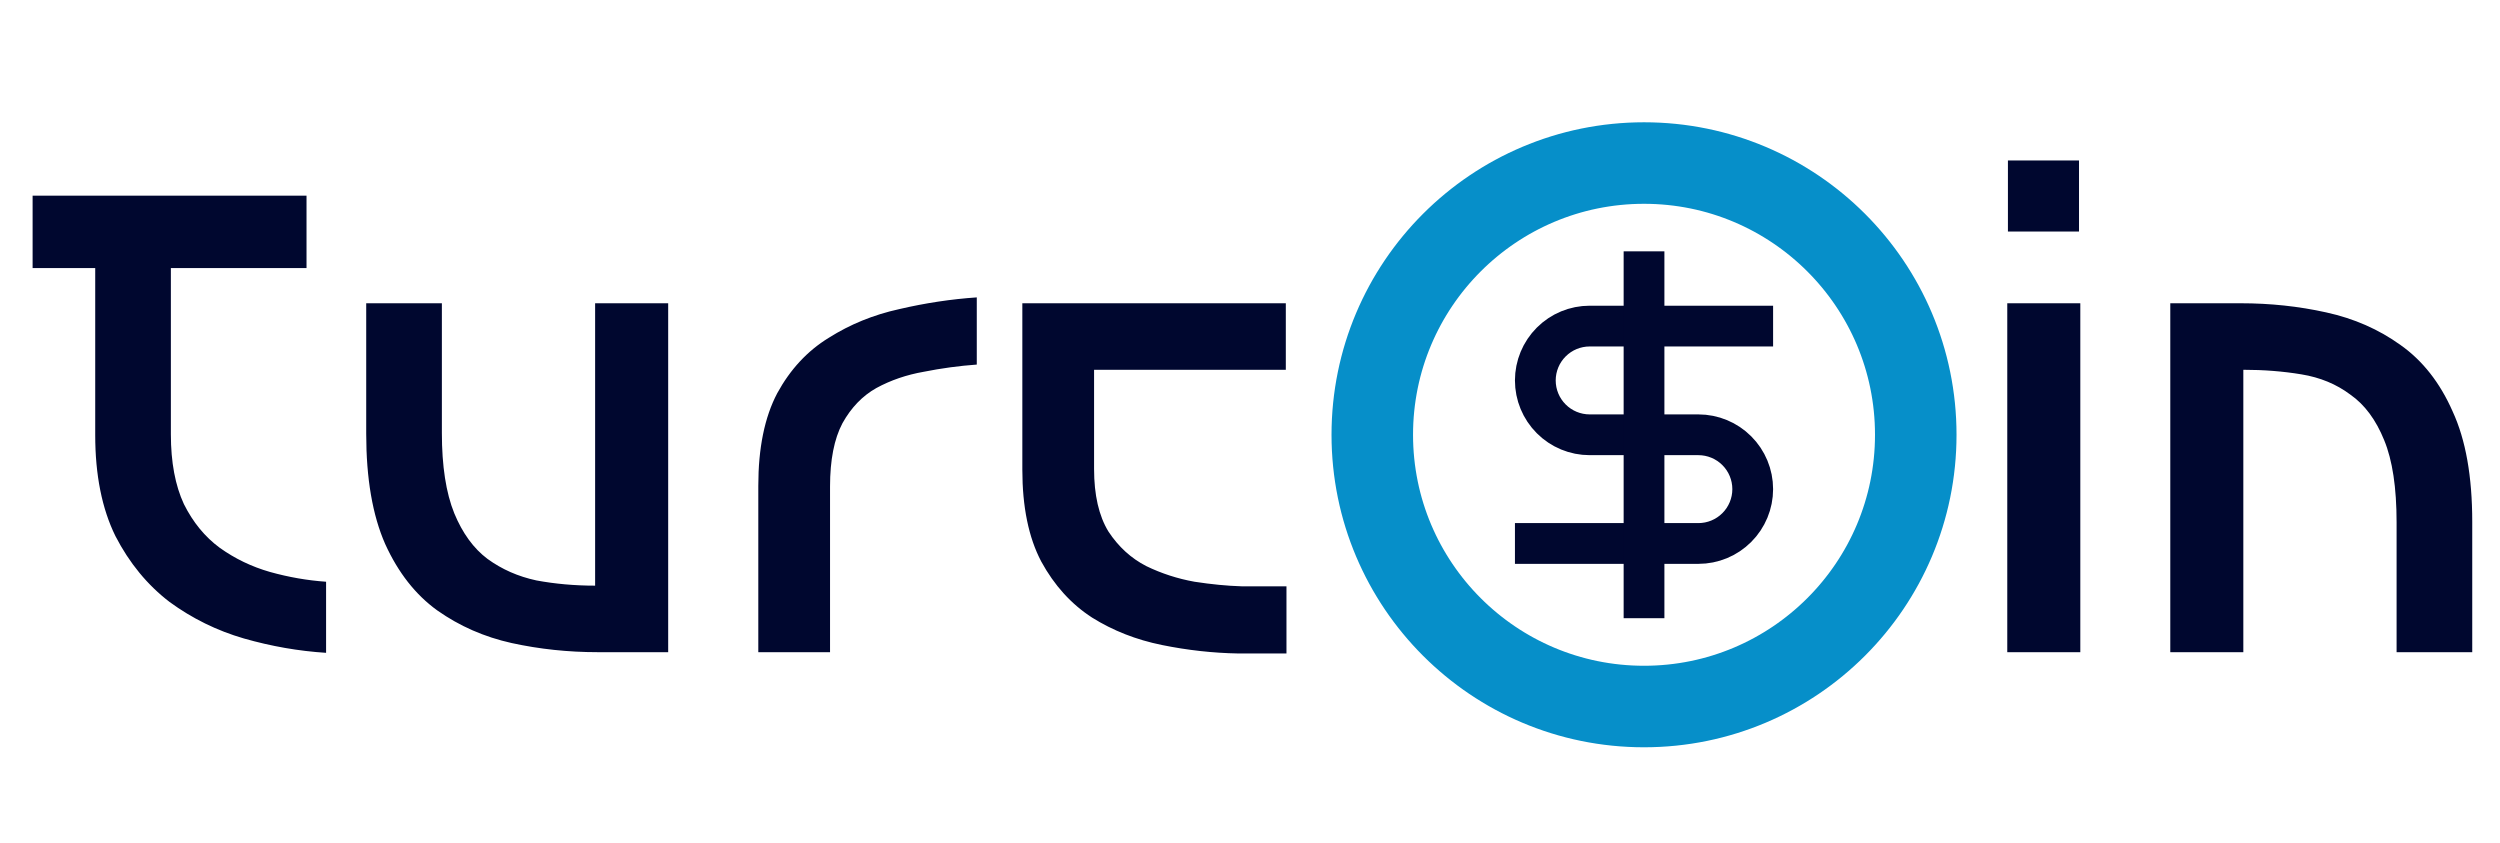
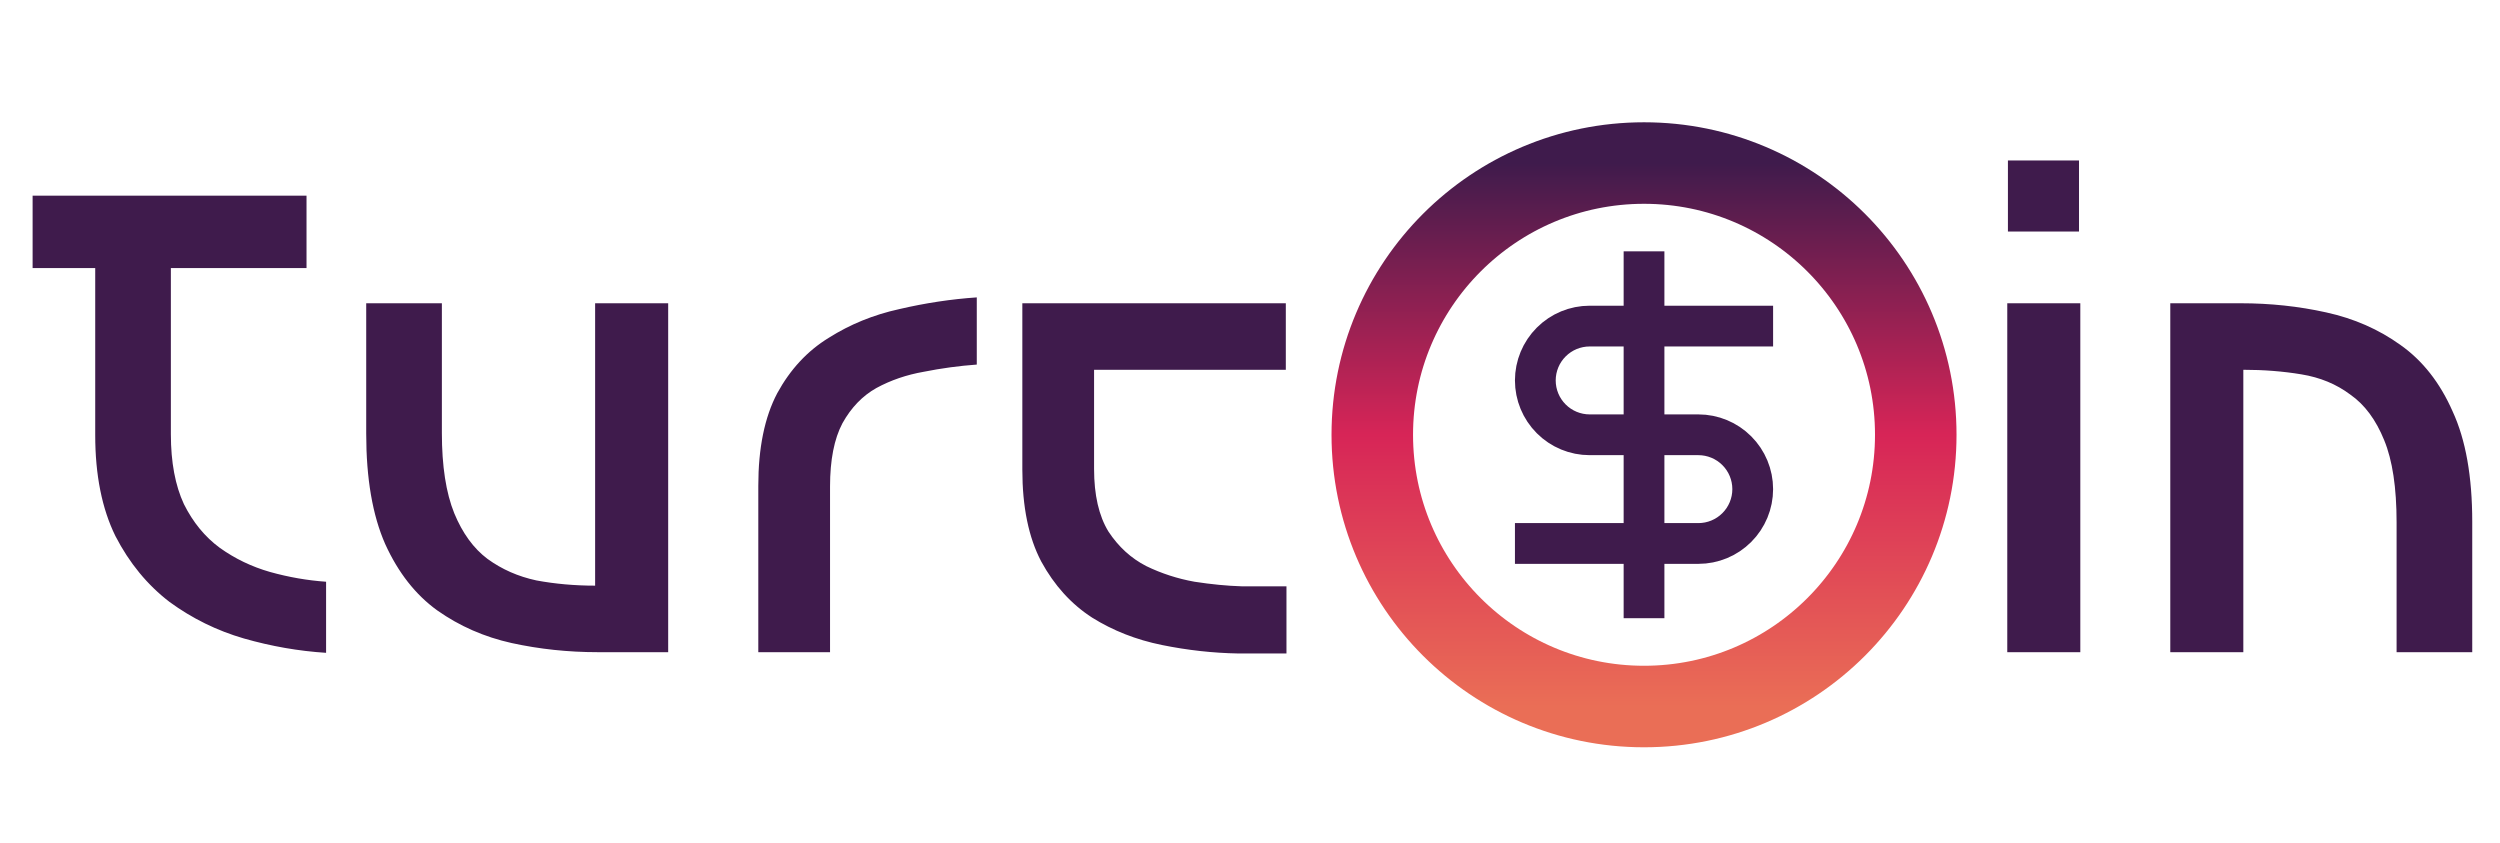
<svg xmlns="http://www.w3.org/2000/svg" width="184" height="62" viewBox="0 0 184 62" fill="none">
-   <path d="M121 52C132.046 52 141 43.046 141 32C141 20.954 132.046 12 121 12C109.954 12 101 20.954 101 32C101 43.046 109.954 52 121 52Z" stroke="#068FC9" stroke-width="6" stroke-linecap="round" stroke-linejoin="round" />
-   <path d="M129 24H117C115.939 24 114.922 24.421 114.172 25.172C113.421 25.922 113 26.939 113 28C113 29.061 113.421 30.078 114.172 30.828C114.922 31.579 115.939 32 117 32H125C126.061 32 127.078 32.421 127.828 33.172C128.579 33.922 129 34.939 129 36C129 37.061 128.579 38.078 127.828 38.828C127.078 39.579 126.061 40 125 40H113" stroke="#00072F" stroke-width="3" stroke-linecap="square" stroke-linejoin="round" />
-   <path d="M121 44V20" stroke="#00072F" stroke-width="3" stroke-linecap="square" stroke-linejoin="round" />
-   <path d="M24 48.048C21.984 47.92 19.968 47.568 17.952 46.992C15.968 46.416 14.144 45.52 12.48 44.304C10.848 43.056 9.52 41.44 8.496 39.456C7.504 37.44 7.008 34.96 7.008 32.016V19.728H2.4V14.4H22.56V19.728H12.576V31.968C12.576 34.016 12.896 35.728 13.536 37.104C14.208 38.448 15.088 39.52 16.176 40.32C17.296 41.12 18.528 41.712 19.872 42.096C21.248 42.48 22.624 42.72 24 42.816V48.048ZM32.522 22.32V31.872C32.522 34.304 32.825 36.272 33.434 37.776C34.041 39.248 34.858 40.368 35.882 41.136C36.938 41.904 38.138 42.432 39.481 42.72C40.858 42.976 42.297 43.104 43.801 43.104V22.32H49.178V48H43.993C41.818 48 39.706 47.776 37.657 47.328C35.642 46.88 33.818 46.08 32.185 44.928C30.585 43.776 29.305 42.144 28.346 40.032C27.418 37.92 26.953 35.216 26.953 31.92V22.32H32.522ZM55.811 48V35.76C55.811 32.976 56.275 30.704 57.203 28.944C58.163 27.184 59.427 25.824 60.995 24.864C62.563 23.872 64.291 23.168 66.179 22.752C68.099 22.304 70.003 22.016 71.891 21.888V26.832C70.579 26.928 69.283 27.104 68.003 27.36C66.723 27.584 65.555 27.984 64.499 28.56C63.475 29.136 62.643 30 62.003 31.152C61.395 32.304 61.091 33.856 61.091 35.808V48H55.811ZM94.684 48.096H91.132C89.276 48.064 87.404 47.856 85.516 47.472C83.628 47.088 81.916 46.416 80.38 45.456C78.844 44.464 77.596 43.088 76.636 41.328C75.708 39.568 75.244 37.312 75.244 34.56V22.32H94.636V27.216H80.524V34.512C80.524 36.432 80.876 37.968 81.58 39.12C82.316 40.24 83.244 41.088 84.364 41.664C85.484 42.208 86.668 42.592 87.916 42.816C89.164 43.008 90.316 43.12 91.372 43.152H94.684V48.096ZM147.783 17.04V11.808H153.015V17.04H147.783ZM147.735 48V22.32H153.111V48H147.735ZM159.733 48V22.32H164.917C167.093 22.32 169.189 22.544 171.205 22.992C173.253 23.44 175.077 24.24 176.677 25.392C178.309 26.544 179.589 28.176 180.517 30.288C181.477 32.368 181.957 35.072 181.957 38.4V48H176.389V38.448C176.389 35.888 176.085 33.872 175.477 32.4C174.869 30.896 174.037 29.776 172.981 29.04C171.957 28.272 170.757 27.776 169.381 27.552C168.037 27.328 166.613 27.216 165.109 27.216V48H159.733Z" fill="#00072F" />
+   <defs>
+     <linearGradient id="coinGradient" x1="121" y1="12" x2="121" y2="52" gradientUnits="userSpaceOnUse">
+       <stop stop-color="#3F1B4C" />
+       <stop offset="0.5" stop-color="#D72557" />
+       <stop offset="1" stop-color="#EA6E56" />
+     </linearGradient>
+   </defs>
+   <path d="M121 52C132.046 52 141 43.046 141 32C141 20.954 132.046 12 121 12C109.954 12 101 20.954 101 32C101 43.046 109.954 52 121 52Z" stroke="url(#coinGradient)" stroke-width="6" stroke-linecap="round" stroke-linejoin="round" />
+   <path d="M129 24H117C115.939 24 114.922 24.421 114.172 25.172C113.421 25.922 113 26.939 113 28C113 29.061 113.421 30.078 114.172 30.828C114.922 31.579 115.939 32 117 32H125C126.061 32 127.078 32.421 127.828 33.172C128.579 33.922 129 34.939 129 36C129 37.061 128.579 38.078 127.828 38.828C127.078 39.579 126.061 40 125 40H113" stroke="#3F1B4C" stroke-width="3" stroke-linecap="square" stroke-linejoin="round" />
+   <path d="M121 44V20" stroke="#3F1B4C" stroke-width="3" stroke-linecap="square" stroke-linejoin="round" />
+   <path d="M24 48.048C21.984 47.92 19.968 47.568 17.952 46.992C15.968 46.416 14.144 45.52 12.48 44.304C10.848 43.056 9.52 41.44 8.496 39.456C7.504 37.44 7.008 34.96 7.008 32.016V19.728H2.4V14.4H22.56V19.728H12.576V31.968C12.576 34.016 12.896 35.728 13.536 37.104C14.208 38.448 15.088 39.52 16.176 40.32C17.296 41.12 18.528 41.712 19.872 42.096C21.248 42.48 22.624 42.72 24 42.816V48.048ZM32.522 22.32V31.872C32.522 34.304 32.825 36.272 33.434 37.776C34.041 39.248 34.858 40.368 35.882 41.136C36.938 41.904 38.138 42.432 39.481 42.72C40.858 42.976 42.297 43.104 43.801 43.104V22.32H49.178V48H43.993C41.818 48 39.706 47.776 37.657 47.328C35.642 46.88 33.818 46.08 32.185 44.928C30.585 43.776 29.305 42.144 28.346 40.032C27.418 37.92 26.953 35.216 26.953 31.92V22.32H32.522ZM55.811 48V35.76C55.811 32.976 56.275 30.704 57.203 28.944C58.163 27.184 59.427 25.824 60.995 24.864C62.563 23.872 64.291 23.168 66.179 22.752C68.099 22.304 70.003 22.016 71.891 21.888V26.832C70.579 26.928 69.283 27.104 68.003 27.36C66.723 27.584 65.555 27.984 64.499 28.56C63.475 29.136 62.643 30 62.003 31.152C61.395 32.304 61.091 33.856 61.091 35.808V48H55.811ZM94.684 48.096H91.132C89.276 48.064 87.404 47.856 85.516 47.472C83.628 47.088 81.916 46.416 80.38 45.456C78.844 44.464 77.596 43.088 76.636 41.328C75.708 39.568 75.244 37.312 75.244 34.56V22.32H94.636V27.216H80.524V34.512C80.524 36.432 80.876 37.968 81.58 39.12C82.316 40.24 83.244 41.088 84.364 41.664C85.484 42.208 86.668 42.592 87.916 42.816C89.164 43.008 90.316 43.12 91.372 43.152H94.684V48.096ZM147.783 17.04V11.808H153.015V17.04H147.783ZM147.735 48V22.32H153.111V48H147.735ZM159.733 48V22.32H164.917C167.093 22.32 169.189 22.544 171.205 22.992C173.253 23.44 175.077 24.24 176.677 25.392C178.309 26.544 179.589 28.176 180.517 30.288C181.477 32.368 181.957 35.072 181.957 38.4V48H176.389V38.448C176.389 35.888 176.085 33.872 175.477 32.4C174.869 30.896 174.037 29.776 172.981 29.04C171.957 28.272 170.757 27.776 169.381 27.552C168.037 27.328 166.613 27.216 165.109 27.216V48H159.733Z" fill="#3F1B4C" />
</svg>
